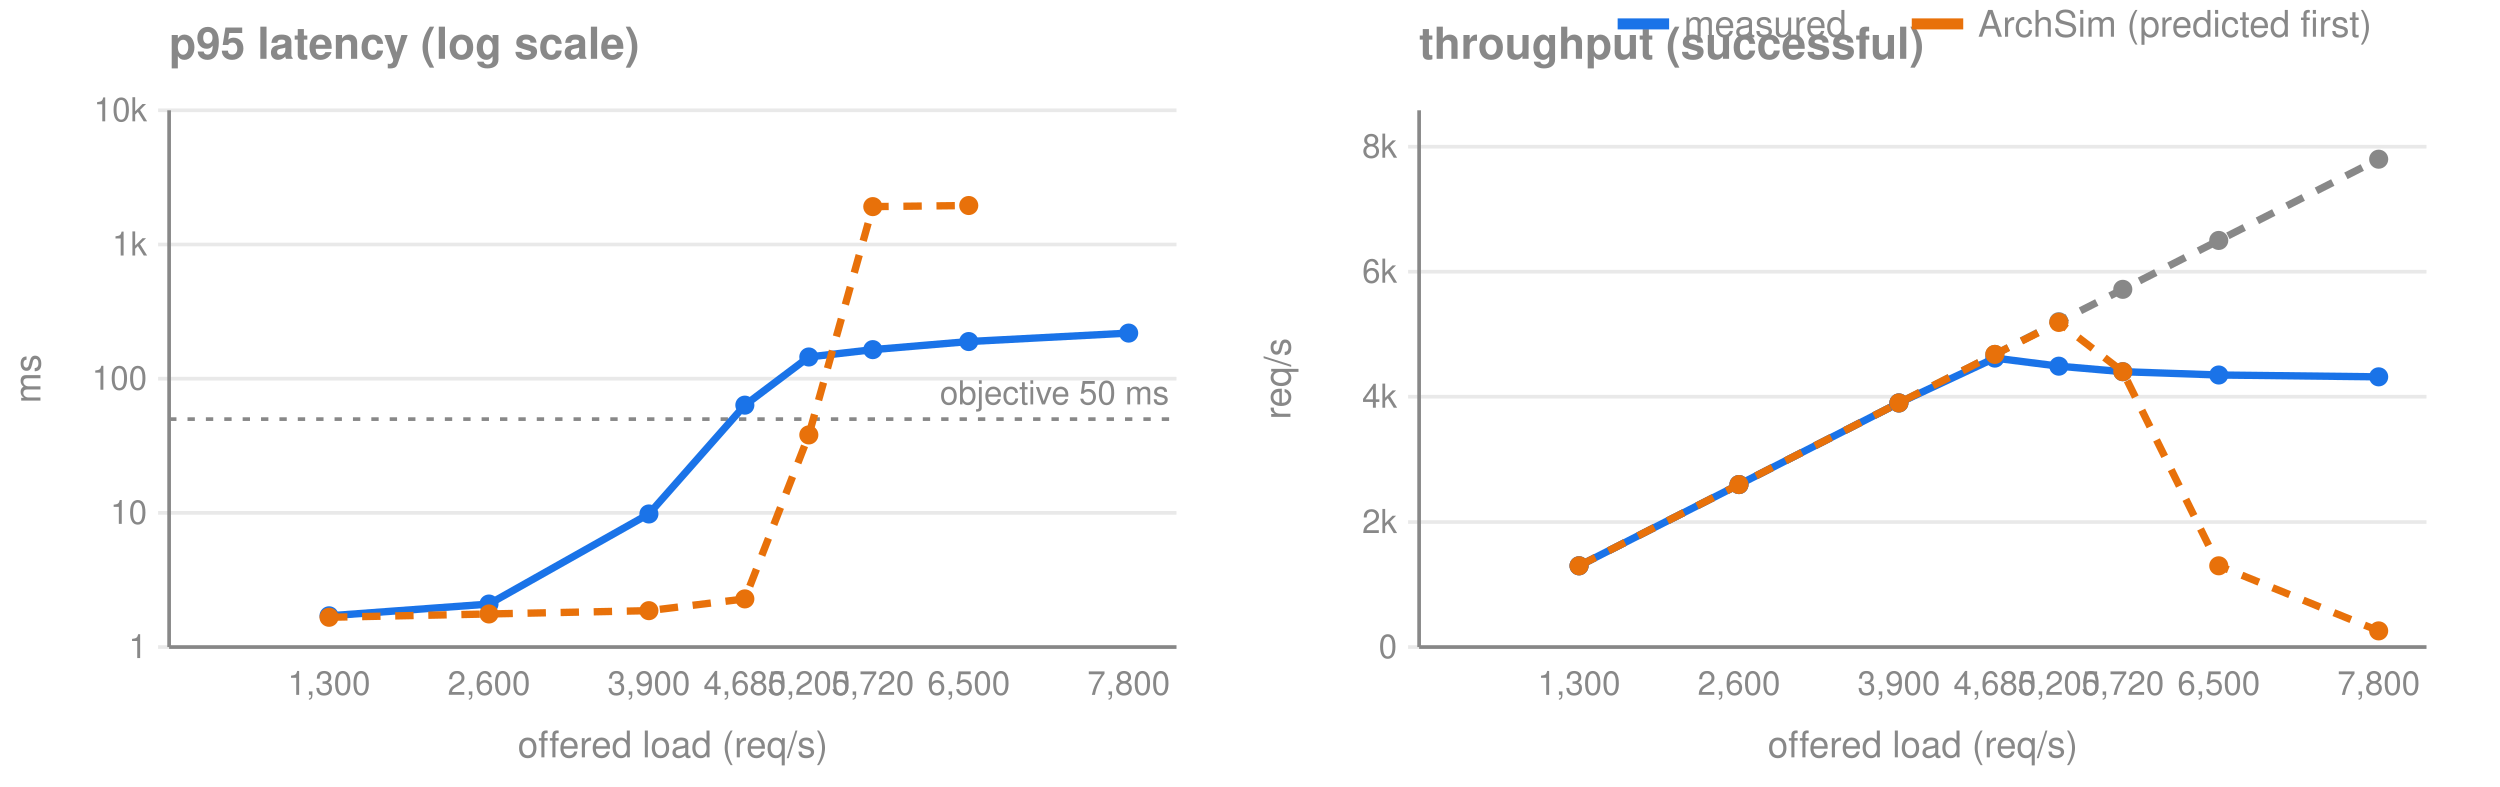
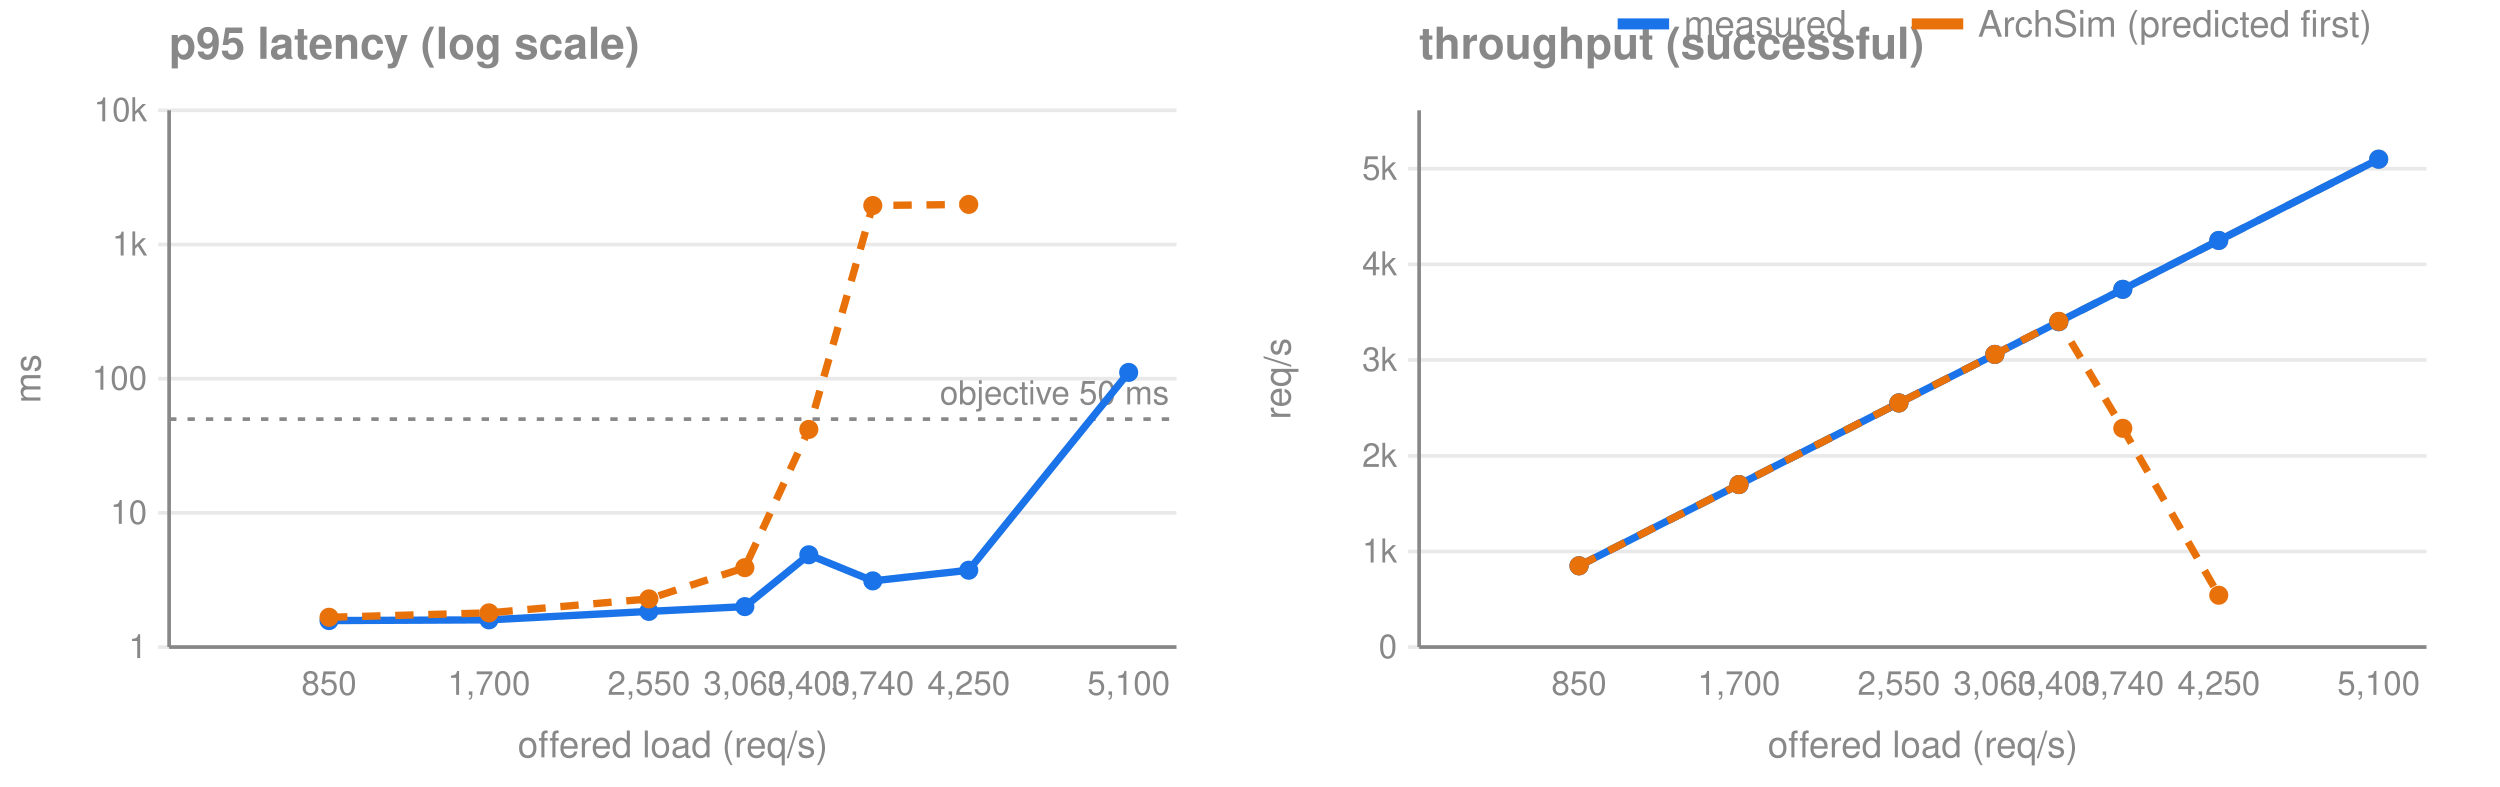
<svg xmlns="http://www.w3.org/2000/svg" viewBox="0 0 680 214" width="680" height="214" font-family="-apple-system, Segoe UI, Helvetica, Arial, sans-serif">
  <text x="46.0" y="16" font-size="12" font-weight="600" fill="#888888">p95 latency (log scale)</text>
  <line x1="46.0" y1="176.0" x2="320.0" y2="176.0" stroke="#888888" stroke-width="1" />
  <line x1="46.0" y1="30.0" x2="46.0" y2="176.0" stroke="#888888" stroke-width="1" />
  <line x1="43.0" y1="176.0" x2="320.0" y2="176.0" stroke="#888888" stroke-opacity="0.18" />
  <text x="40.0" y="179.0" font-size="9" text-anchor="end" fill="#888888">1</text>
  <line x1="43.0" y1="139.5" x2="320.0" y2="139.5" stroke="#888888" stroke-opacity="0.18" />
  <text x="40.0" y="142.5" font-size="9" text-anchor="end" fill="#888888">10</text>
  <line x1="43.0" y1="103.0" x2="320.0" y2="103.0" stroke="#888888" stroke-opacity="0.18" />
  <text x="40.0" y="106.0" font-size="9" text-anchor="end" fill="#888888">100</text>
  <line x1="43.0" y1="66.5" x2="320.0" y2="66.5" stroke="#888888" stroke-opacity="0.18" />
  <text x="40.0" y="69.5" font-size="9" text-anchor="end" fill="#888888">1k</text>
  <line x1="43.0" y1="30.0" x2="320.0" y2="30.0" stroke="#888888" stroke-opacity="0.18" />
  <text x="40.0" y="33.0" font-size="9" text-anchor="end" fill="#888888">10k</text>
-   <text x="89.5" y="189.0" font-size="9" text-anchor="middle" fill="#888888">1,300</text>
-   <text x="133.0" y="189.0" font-size="9" text-anchor="middle" fill="#888888">2,600</text>
-   <text x="176.5" y="189.0" font-size="9" text-anchor="middle" fill="#888888">3,900</text>
-   <text x="202.6" y="189.0" font-size="9" text-anchor="middle" fill="#888888">4,680</text>
-   <text x="220.0" y="189.0" font-size="9" text-anchor="middle" fill="#888888">5,200</text>
-   <text x="237.4" y="189.0" font-size="9" text-anchor="middle" fill="#888888">5,720</text>
-   <text x="263.5" y="189.0" font-size="9" text-anchor="middle" fill="#888888">6,500</text>
-   <text x="307.0" y="189.0" font-size="9" text-anchor="middle" fill="#888888">7,800</text>
+   <text x="89.5" y="189.0" font-size="9" text-anchor="middle" fill="#888888">850</text>
+   <text x="133.0" y="189.0" font-size="9" text-anchor="middle" fill="#888888">1,700</text>
+   <text x="176.5" y="189.0" font-size="9" text-anchor="middle" fill="#888888">2,550</text>
+   <text x="202.6" y="189.0" font-size="9" text-anchor="middle" fill="#888888">3,060</text>
+   <text x="220.0" y="189.0" font-size="9" text-anchor="middle" fill="#888888">3,400</text>
+   <text x="237.4" y="189.0" font-size="9" text-anchor="middle" fill="#888888">3,740</text>
+   <text x="263.5" y="189.0" font-size="9" text-anchor="middle" fill="#888888">4,250</text>
+   <text x="307.0" y="189.0" font-size="9" text-anchor="middle" fill="#888888">5,100</text>
  <text x="183.0" y="206.0" font-size="10" text-anchor="middle" fill="#888888">offered load (req/s)</text>
  <text x="11" y="103.0" font-size="10" text-anchor="middle" fill="#888888" transform="rotate(-90 11 103.0)">ms</text>
  <line x1="46.0" y1="114.0" x2="320.0" y2="114.0" stroke="#888888" stroke-dasharray="2 3" />
  <text x="318.0" y="110.0" font-size="9" text-anchor="end" fill="#888888">objective 50 ms</text>
-   <polyline points="89.5,167.5 133.0,164.3 176.5,139.8 202.6,110.2 220.0,97.1 237.4,95.1 263.5,92.9 307.0,90.6" fill="none" stroke="#1a73e8" stroke-width="2" />
-   <circle cx="89.5" cy="167.5" r="2.6" fill="#1a73e8" />
-   <circle cx="133.0" cy="164.3" r="2.6" fill="#1a73e8" />
-   <circle cx="176.5" cy="139.8" r="2.6" fill="#1a73e8" />
-   <circle cx="202.6" cy="110.2" r="2.6" fill="#1a73e8" />
-   <circle cx="220.0" cy="97.1" r="2.6" fill="#1a73e8" />
-   <circle cx="237.4" cy="95.1" r="2.6" fill="#1a73e8" />
-   <circle cx="263.5" cy="92.9" r="2.6" fill="#1a73e8" />
-   <circle cx="307.0" cy="90.6" r="2.6" fill="#1a73e8" />
-   <polyline points="89.5,167.9 133.0,167.0 176.5,166.1 202.6,162.9 220.0,118.3 237.4,56.2 263.5,55.9" fill="none" stroke="#e8710a" stroke-width="2" stroke-dasharray="5 4" />
+   <polyline points="89.5,168.8 133.0,168.6 176.5,166.3 202.6,165.0 220.0,150.9 237.4,158.0 263.5,155.1 307.0,101.3" fill="none" stroke="#1a73e8" stroke-width="2" />
+   <circle cx="89.5" cy="168.8" r="2.6" fill="#1a73e8" />
+   <circle cx="133.0" cy="168.6" r="2.6" fill="#1a73e8" />
+   <circle cx="176.5" cy="166.3" r="2.6" fill="#1a73e8" />
+   <circle cx="202.6" cy="165.0" r="2.6" fill="#1a73e8" />
+   <circle cx="220.0" cy="150.9" r="2.6" fill="#1a73e8" />
+   <circle cx="237.4" cy="158.0" r="2.6" fill="#1a73e8" />
+   <circle cx="263.5" cy="155.1" r="2.6" fill="#1a73e8" />
+   <circle cx="307.0" cy="101.3" r="2.6" fill="#1a73e8" />
+   <polyline points="89.5,167.9 133.0,166.7 176.5,162.9 202.6,154.4 220.0,116.8 237.4,55.9 263.5,55.6" fill="none" stroke="#e8710a" stroke-width="2" stroke-dasharray="5 4" />
  <circle cx="89.5" cy="167.9" r="2.6" fill="#e8710a" />
-   <circle cx="133.0" cy="167.0" r="2.6" fill="#e8710a" />
-   <circle cx="176.5" cy="166.1" r="2.6" fill="#e8710a" />
-   <circle cx="202.6" cy="162.9" r="2.6" fill="#e8710a" />
-   <circle cx="220.0" cy="118.3" r="2.6" fill="#e8710a" />
-   <circle cx="237.4" cy="56.2" r="2.6" fill="#e8710a" />
-   <circle cx="263.5" cy="55.9" r="2.6" fill="#e8710a" />
+   <circle cx="133.0" cy="166.7" r="2.6" fill="#e8710a" />
+   <circle cx="176.5" cy="162.9" r="2.6" fill="#e8710a" />
+   <circle cx="202.6" cy="154.4" r="2.6" fill="#e8710a" />
+   <circle cx="220.0" cy="116.8" r="2.6" fill="#e8710a" />
+   <circle cx="237.4" cy="55.9" r="2.6" fill="#e8710a" />
+   <circle cx="263.5" cy="55.6" r="2.6" fill="#e8710a" />
  <text x="386.0" y="16" font-size="12" font-weight="600" fill="#888888">throughput (successful)</text>
  <line x1="386.0" y1="176.0" x2="660.0" y2="176.0" stroke="#888888" stroke-width="1" />
  <line x1="386.0" y1="30.0" x2="386.0" y2="176.0" stroke="#888888" stroke-width="1" />
  <line x1="383.0" y1="176.0" x2="660.0" y2="176.0" stroke="#888888" stroke-opacity="0.18" />
  <text x="380.0" y="179.0" font-size="9" text-anchor="end" fill="#888888">0</text>
-   <line x1="383.0" y1="142.0" x2="660.0" y2="142.0" stroke="#888888" stroke-opacity="0.18" />
-   <text x="380.0" y="145.0" font-size="9" text-anchor="end" fill="#888888">2k</text>
-   <line x1="383.0" y1="107.9" x2="660.0" y2="107.9" stroke="#888888" stroke-opacity="0.18" />
-   <text x="380.0" y="110.9" font-size="9" text-anchor="end" fill="#888888">4k</text>
-   <line x1="383.0" y1="73.9" x2="660.0" y2="73.9" stroke="#888888" stroke-opacity="0.18" />
-   <text x="380.0" y="76.9" font-size="9" text-anchor="end" fill="#888888">6k</text>
-   <line x1="383.0" y1="39.9" x2="660.0" y2="39.9" stroke="#888888" stroke-opacity="0.18" />
-   <text x="380.0" y="42.9" font-size="9" text-anchor="end" fill="#888888">8k</text>
-   <text x="429.5" y="189.0" font-size="9" text-anchor="middle" fill="#888888">1,300</text>
-   <text x="473.0" y="189.0" font-size="9" text-anchor="middle" fill="#888888">2,600</text>
-   <text x="516.5" y="189.0" font-size="9" text-anchor="middle" fill="#888888">3,900</text>
-   <text x="542.6" y="189.0" font-size="9" text-anchor="middle" fill="#888888">4,680</text>
-   <text x="560.0" y="189.0" font-size="9" text-anchor="middle" fill="#888888">5,200</text>
-   <text x="577.4" y="189.0" font-size="9" text-anchor="middle" fill="#888888">5,720</text>
-   <text x="603.5" y="189.0" font-size="9" text-anchor="middle" fill="#888888">6,500</text>
-   <text x="647.0" y="189.0" font-size="9" text-anchor="middle" fill="#888888">7,800</text>
+   <line x1="383.0" y1="150.0" x2="660.0" y2="150.0" stroke="#888888" stroke-opacity="0.18" />
+   <text x="380.0" y="153.0" font-size="9" text-anchor="end" fill="#888888">1k</text>
+   <line x1="383.0" y1="124.0" x2="660.0" y2="124.0" stroke="#888888" stroke-opacity="0.18" />
+   <text x="380.0" y="127.0" font-size="9" text-anchor="end" fill="#888888">2k</text>
+   <line x1="383.0" y1="97.9" x2="660.0" y2="97.9" stroke="#888888" stroke-opacity="0.18" />
+   <text x="380.0" y="100.9" font-size="9" text-anchor="end" fill="#888888">3k</text>
+   <line x1="383.0" y1="71.9" x2="660.0" y2="71.9" stroke="#888888" stroke-opacity="0.18" />
+   <text x="380.0" y="74.9" font-size="9" text-anchor="end" fill="#888888">4k</text>
+   <line x1="383.0" y1="45.9" x2="660.0" y2="45.9" stroke="#888888" stroke-opacity="0.18" />
+   <text x="380.0" y="48.9" font-size="9" text-anchor="end" fill="#888888">5k</text>
+   <text x="429.5" y="189.0" font-size="9" text-anchor="middle" fill="#888888">850</text>
+   <text x="473.0" y="189.0" font-size="9" text-anchor="middle" fill="#888888">1,700</text>
+   <text x="516.5" y="189.0" font-size="9" text-anchor="middle" fill="#888888">2,550</text>
+   <text x="542.6" y="189.0" font-size="9" text-anchor="middle" fill="#888888">3,060</text>
+   <text x="560.0" y="189.0" font-size="9" text-anchor="middle" fill="#888888">3,400</text>
+   <text x="577.4" y="189.0" font-size="9" text-anchor="middle" fill="#888888">3,740</text>
+   <text x="603.5" y="189.0" font-size="9" text-anchor="middle" fill="#888888">4,250</text>
+   <text x="647.0" y="189.0" font-size="9" text-anchor="middle" fill="#888888">5,100</text>
  <text x="523.0" y="206.0" font-size="10" text-anchor="middle" fill="#888888">offered load (req/s)</text>
  <text x="351" y="103.0" font-size="10" text-anchor="middle" fill="#888888" transform="rotate(-90 351 103.0)">req/s</text>
  <polyline points="429.5,153.9 473.0,131.8 516.5,109.6 542.6,96.4 560.0,87.5 577.4,78.7 603.5,65.4 647.0,43.3" fill="none" stroke="#888888" stroke-width="2" stroke-dasharray="5 4" />
  <circle cx="429.5" cy="153.9" r="2.6" fill="#888888" />
  <circle cx="473.0" cy="131.8" r="2.6" fill="#888888" />
  <circle cx="516.5" cy="109.6" r="2.6" fill="#888888" />
  <circle cx="542.6" cy="96.4" r="2.6" fill="#888888" />
  <circle cx="560.0" cy="87.5" r="2.6" fill="#888888" />
  <circle cx="577.4" cy="78.7" r="2.6" fill="#888888" />
  <circle cx="603.5" cy="65.4" r="2.6" fill="#888888" />
  <circle cx="647.0" cy="43.3" r="2.6" fill="#888888" />
-   <polyline points="429.5,153.9 473.0,131.8 516.5,109.6 542.6,97.4 560.0,99.6 577.4,101.1 603.5,102.0 647.0,102.5" fill="none" stroke="#1a73e8" stroke-width="2" />
+   <polyline points="429.5,153.9 473.0,131.8 516.5,109.6 542.6,96.4 560.0,87.5 577.4,78.7 603.5,65.4 647.0,43.3" fill="none" stroke="#1a73e8" stroke-width="2" />
  <circle cx="429.5" cy="153.9" r="2.6" fill="#1a73e8" />
  <circle cx="473.0" cy="131.8" r="2.6" fill="#1a73e8" />
  <circle cx="516.5" cy="109.6" r="2.6" fill="#1a73e8" />
-   <circle cx="542.6" cy="97.4" r="2.6" fill="#1a73e8" />
-   <circle cx="560.0" cy="99.6" r="2.6" fill="#1a73e8" />
-   <circle cx="577.4" cy="101.1" r="2.6" fill="#1a73e8" />
-   <circle cx="603.5" cy="102.0" r="2.6" fill="#1a73e8" />
-   <circle cx="647.0" cy="102.5" r="2.6" fill="#1a73e8" />
-   <polyline points="429.5,153.9 473.0,131.8 516.5,109.6 542.6,96.4 560.0,87.7 577.4,101.1 603.5,153.9 647.0,171.6" fill="none" stroke="#e8710a" stroke-width="2" stroke-dasharray="5 4" />
+   <circle cx="542.6" cy="96.4" r="2.6" fill="#1a73e8" />
+   <circle cx="560.0" cy="87.5" r="2.6" fill="#1a73e8" />
+   <circle cx="577.4" cy="78.7" r="2.6" fill="#1a73e8" />
+   <circle cx="603.5" cy="65.4" r="2.6" fill="#1a73e8" />
+   <circle cx="647.0" cy="43.3" r="2.6" fill="#1a73e8" />
+   <polyline points="429.5,153.9 473.0,131.8 516.5,109.6 542.6,96.4 560.0,87.4 577.4,116.5 603.5,161.9" fill="none" stroke="#e8710a" stroke-width="2" stroke-dasharray="5 4" />
  <circle cx="429.5" cy="153.9" r="2.6" fill="#e8710a" />
  <circle cx="473.0" cy="131.8" r="2.6" fill="#e8710a" />
  <circle cx="516.5" cy="109.6" r="2.6" fill="#e8710a" />
  <circle cx="542.6" cy="96.4" r="2.6" fill="#e8710a" />
-   <circle cx="560.0" cy="87.7" r="2.6" fill="#e8710a" />
-   <circle cx="577.4" cy="101.1" r="2.6" fill="#e8710a" />
-   <circle cx="603.5" cy="153.9" r="2.6" fill="#e8710a" />
-   <circle cx="647.0" cy="171.6" r="2.6" fill="#e8710a" />
+   <circle cx="560.0" cy="87.4" r="2.6" fill="#e8710a" />
+   <circle cx="577.4" cy="116.5" r="2.6" fill="#e8710a" />
+   <circle cx="603.5" cy="161.9" r="2.6" fill="#e8710a" />
  <rect x="440" y="5" width="14" height="3" fill="#1a73e8" />
  <text x="458" y="10" font-size="10" fill="#888888">measured</text>
  <rect x="520" y="5" width="14" height="3" fill="#e8710a" />
  <text x="538" y="10" font-size="10" fill="#888888">ArchSim (predicted first)</text>
</svg>
